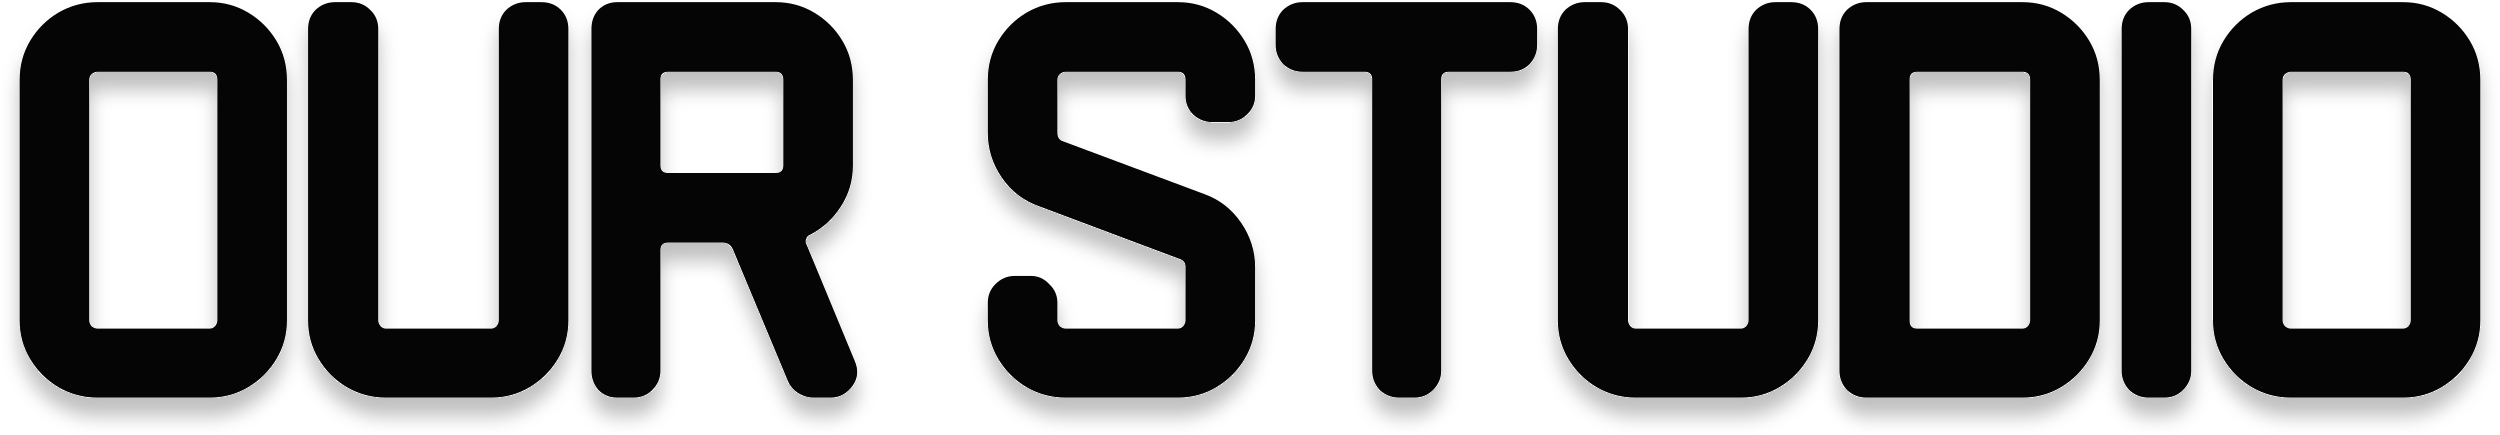
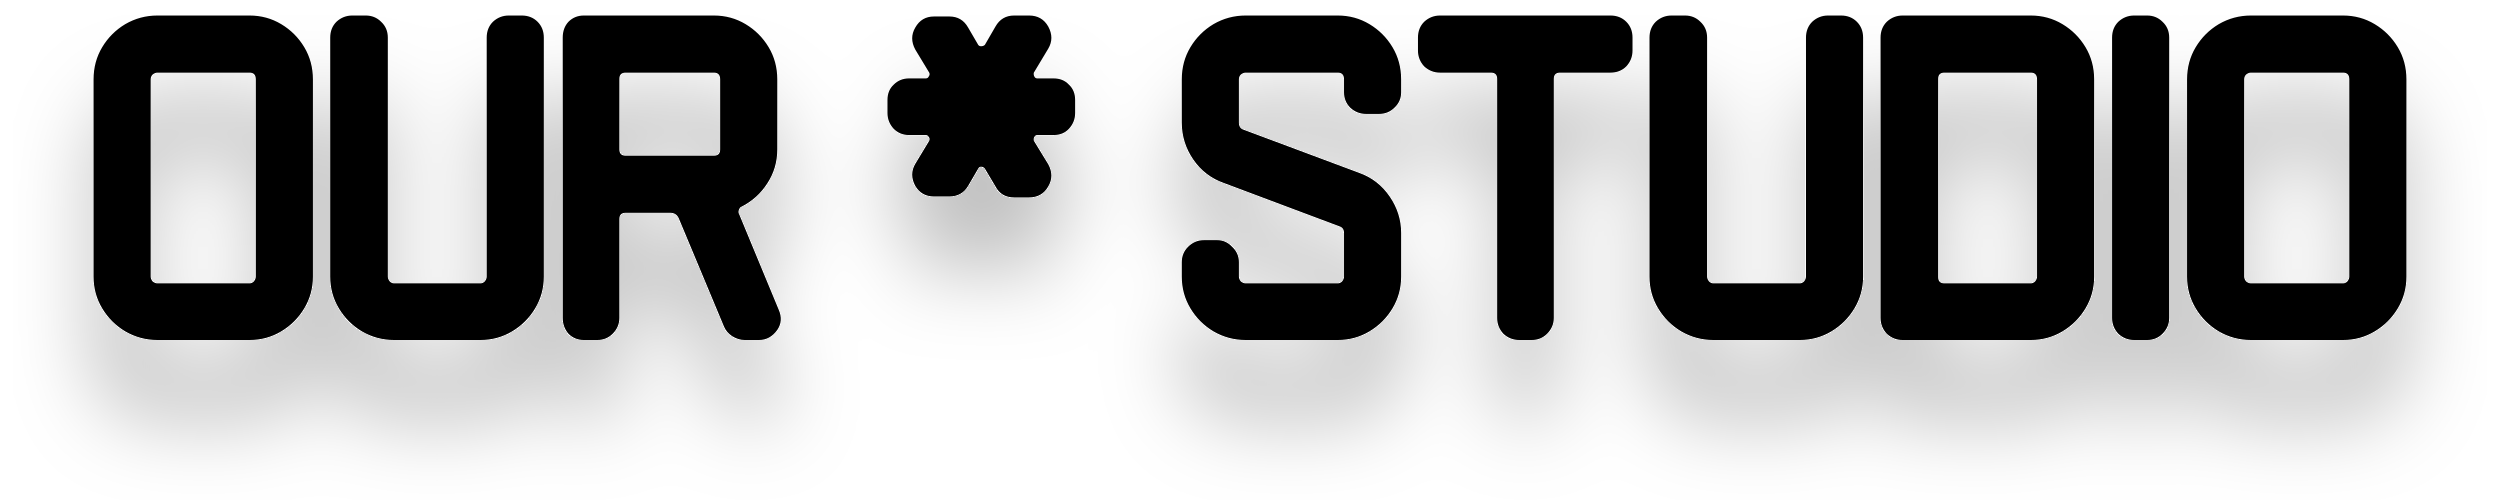
- <svg xmlns="http://www.w3.org/2000/svg" width="547" height="95" viewBox="0 0 547 95" fill="none">
-   <g opacity="0.98" filter="url(#filter0_d_1_2)">
-     <path d="M62.789 70.104C62.789 73.176 62.021 75.992 60.485 78.552C58.949 81.112 56.901 83.16 54.341 84.696C51.781 86.232 48.965 87 45.893 87H21.317C18.245 87 15.386 86.232 12.741 84.696C10.181 83.16 8.133 81.112 6.597 78.552C5.061 75.992 4.293 73.176 4.293 70.104V17.496C4.293 14.339 5.061 11.48 6.597 8.92C8.133 6.36 10.181 4.312 12.741 2.776C15.386 1.24 18.245 0.472 21.317 0.472H45.893C48.965 0.472 51.781 1.24 54.341 2.776C56.901 4.312 58.949 6.36 60.485 8.92C62.021 11.48 62.789 14.339 62.789 17.496V70.104ZM47.557 70.104V17.496C47.557 16.301 47.002 15.704 45.893 15.704H21.317C20.89 15.704 20.464 15.875 20.037 16.216C19.696 16.557 19.525 16.984 19.525 17.496V70.104C19.525 70.531 19.696 70.957 20.037 71.384C20.464 71.725 20.89 71.896 21.317 71.896H45.893C46.32 71.896 46.704 71.725 47.045 71.384C47.386 70.957 47.557 70.531 47.557 70.104ZM124.365 70.104C124.365 73.176 123.597 75.992 122.061 78.552C120.525 81.112 118.477 83.16 115.917 84.696C113.357 86.232 110.541 87 107.469 87H84.429C81.357 87 78.498 86.232 75.853 84.696C73.293 83.16 71.245 81.112 69.709 78.552C68.173 75.992 67.405 73.176 67.405 70.104V6.36C67.405 4.653 67.96 3.245 69.069 2.136C70.264 1.027 71.672 0.472 73.293 0.472H76.877C78.498 0.472 79.864 1.027 80.973 2.136C82.168 3.245 82.765 4.653 82.765 6.36V70.104C82.765 70.531 82.936 70.957 83.277 71.384C83.618 71.725 84.002 71.896 84.429 71.896H107.469C107.896 71.896 108.28 71.725 108.621 71.384C108.962 70.957 109.133 70.531 109.133 70.104V6.36C109.133 4.653 109.688 3.245 110.797 2.136C111.992 1.027 113.4 0.472 115.021 0.472H118.477C120.184 0.472 121.592 1.027 122.701 2.136C123.81 3.245 124.365 4.653 124.365 6.36V70.104ZM187.004 78.936C187.857 80.899 187.729 82.691 186.62 84.312C185.34 86.104 183.719 87 181.756 87H177.916C176.807 87 175.697 86.659 174.588 85.976C173.564 85.293 172.839 84.44 172.412 83.416L160.38 54.616C159.953 53.592 159.185 53.08 158.076 53.08H146.172C145.063 53.08 144.508 53.635 144.508 54.744V81.112C144.508 82.733 143.911 84.141 142.716 85.336C141.607 86.445 140.241 87 138.62 87H135.036C133.415 87 132.049 86.445 130.94 85.336C129.916 84.141 129.404 82.733 129.404 81.112V6.36C129.404 4.653 129.916 3.245 130.94 2.136C132.049 1.027 133.415 0.472 135.036 0.472H169.724C172.796 0.472 175.612 1.24 178.172 2.776C180.732 4.312 182.78 6.36 184.316 8.92C185.852 11.48 186.62 14.339 186.62 17.496V36.184C186.62 39.512 185.724 42.541 183.932 45.272C182.225 47.917 179.964 49.965 177.148 51.416C176.807 51.501 176.551 51.8 176.38 52.312C176.209 52.739 176.252 53.165 176.508 53.592L187.004 78.936ZM171.388 36.184V17.496C171.388 16.301 170.833 15.704 169.724 15.704H146.172C145.063 15.704 144.508 16.259 144.508 17.368V36.184C144.508 37.293 145.063 37.848 146.172 37.848H169.724C170.833 37.848 171.388 37.293 171.388 36.184ZM274.624 70.104C274.624 73.176 273.856 75.992 272.32 78.552C270.784 81.112 268.736 83.16 266.176 84.696C263.616 86.232 260.8 87 257.728 87H233.152C230.08 87 227.221 86.232 224.576 84.696C222.016 83.16 219.968 81.112 218.432 78.552C216.896 75.992 216.128 73.176 216.128 70.104V66.264C216.128 64.643 216.683 63.277 217.792 62.168C218.987 60.973 220.395 60.376 222.016 60.376H225.6C227.136 60.376 228.459 60.973 229.568 62.168C230.763 63.277 231.36 64.643 231.36 66.264V70.104C231.36 70.531 231.531 70.957 231.872 71.384C232.299 71.725 232.725 71.896 233.152 71.896H257.728C258.155 71.896 258.539 71.725 258.88 71.384C259.221 70.957 259.392 70.531 259.392 70.104V58.456C259.392 57.517 258.965 56.92 258.112 56.664L227.392 45.144C223.979 43.949 221.248 41.859 219.2 38.872C217.152 35.885 216.128 32.6 216.128 29.016V17.496C216.128 14.339 216.896 11.48 218.432 8.92C219.968 6.36 222.016 4.312 224.576 2.776C227.221 1.24 230.08 0.472 233.152 0.472H257.728C260.8 0.472 263.616 1.24 266.176 2.776C268.736 4.312 270.784 6.36 272.32 8.92C273.856 11.48 274.624 14.339 274.624 17.496V20.952C274.624 22.573 274.027 23.939 272.832 25.048C271.723 26.157 270.357 26.712 268.736 26.712H265.28C263.659 26.712 262.251 26.157 261.056 25.048C259.947 23.939 259.392 22.573 259.392 20.952V17.496C259.392 16.301 258.837 15.704 257.728 15.704H233.152C232.725 15.704 232.299 15.875 231.872 16.216C231.531 16.557 231.36 16.984 231.36 17.496V29.016C231.36 30.04 231.787 30.68 232.64 30.936L263.488 42.456C266.816 43.651 269.504 45.741 271.552 48.728C273.6 51.715 274.624 54.957 274.624 58.456V70.104ZM336.328 9.816C336.328 11.437 335.773 12.845 334.664 14.04C333.555 15.149 332.147 15.704 330.44 15.704H317C315.891 15.704 315.336 16.259 315.336 17.368V81.112C315.336 82.733 314.739 84.141 313.544 85.336C312.435 86.445 311.069 87 309.448 87H306.12C304.499 87 303.091 86.445 301.896 85.336C300.787 84.141 300.232 82.733 300.232 81.112V17.368C300.232 16.259 299.677 15.704 298.568 15.704H285C283.379 15.704 281.971 15.149 280.776 14.04C279.667 12.845 279.112 11.437 279.112 9.816V6.36C279.112 4.653 279.667 3.245 280.776 2.136C281.971 1.027 283.379 0.472 285 0.472H330.44C332.147 0.472 333.555 1.027 334.664 2.136C335.773 3.245 336.328 4.653 336.328 6.36V9.816ZM397.815 70.104C397.815 73.176 397.047 75.992 395.511 78.552C393.975 81.112 391.927 83.16 389.367 84.696C386.807 86.232 383.991 87 380.919 87H357.879C354.807 87 351.948 86.232 349.303 84.696C346.743 83.16 344.695 81.112 343.159 78.552C341.623 75.992 340.855 73.176 340.855 70.104V6.36C340.855 4.653 341.41 3.245 342.519 2.136C343.714 1.027 345.122 0.472 346.743 0.472H350.327C351.948 0.472 353.314 1.027 354.423 2.136C355.618 3.245 356.215 4.653 356.215 6.36V70.104C356.215 70.531 356.386 70.957 356.727 71.384C357.068 71.725 357.452 71.896 357.879 71.896H380.919C381.346 71.896 381.73 71.725 382.071 71.384C382.412 70.957 382.583 70.531 382.583 70.104V6.36C382.583 4.653 383.138 3.245 384.247 2.136C385.442 1.027 386.85 0.472 388.471 0.472H391.927C393.634 0.472 395.042 1.027 396.151 2.136C397.26 3.245 397.815 4.653 397.815 6.36V70.104ZM459.43 70.104C459.43 73.176 458.662 75.992 457.126 78.552C455.59 81.112 453.542 83.16 450.982 84.696C448.422 86.232 445.606 87 442.534 87H408.358C406.737 87 405.329 86.445 404.134 85.336C403.025 84.141 402.47 82.733 402.47 81.112V6.36C402.47 4.653 403.025 3.245 404.134 2.136C405.329 1.027 406.737 0.472 408.358 0.472H442.534C445.606 0.472 448.422 1.24 450.982 2.776C453.542 4.312 455.59 6.36 457.126 8.92C458.662 11.48 459.43 14.339 459.43 17.496V70.104ZM444.198 70.104V17.496C444.198 16.301 443.643 15.704 442.534 15.704H419.494C418.385 15.704 417.83 16.259 417.83 17.368V70.232C417.83 71.341 418.385 71.896 419.494 71.896H442.534C442.961 71.896 443.345 71.725 443.686 71.384C444.027 70.957 444.198 70.531 444.198 70.104ZM479.445 81.112C479.445 82.733 478.848 84.141 477.653 85.336C476.544 86.445 475.178 87 473.557 87H470.101C468.48 87 467.072 86.445 465.877 85.336C464.768 84.141 464.213 82.733 464.213 81.112V6.36C464.213 4.653 464.768 3.245 465.877 2.136C467.072 1.027 468.48 0.472 470.101 0.472H473.557C475.178 0.472 476.544 1.027 477.653 2.136C478.848 3.245 479.445 4.653 479.445 6.36V81.112ZM542.699 70.104C542.699 73.176 541.931 75.992 540.395 78.552C538.859 81.112 536.811 83.16 534.251 84.696C531.691 86.232 528.875 87 525.803 87H501.227C498.155 87 495.296 86.232 492.651 84.696C490.091 83.16 488.043 81.112 486.507 78.552C484.971 75.992 484.203 73.176 484.203 70.104V17.496C484.203 14.339 484.971 11.48 486.507 8.92C488.043 6.36 490.091 4.312 492.651 2.776C495.296 1.24 498.155 0.472 501.227 0.472H525.803C528.875 0.472 531.691 1.24 534.251 2.776C536.811 4.312 538.859 6.36 540.395 8.92C541.931 11.48 542.699 14.339 542.699 17.496V70.104ZM527.467 70.104V17.496C527.467 16.301 526.912 15.704 525.803 15.704H501.227C500.8 15.704 500.374 15.875 499.947 16.216C499.606 16.557 499.435 16.984 499.435 17.496V70.104C499.435 70.531 499.606 70.957 499.947 71.384C500.374 71.725 500.8 71.896 501.227 71.896H525.803C526.23 71.896 526.614 71.725 526.955 71.384C527.296 70.957 527.467 70.531 527.467 70.104Z" fill="black" />
+ <svg xmlns="http://www.w3.org/2000/svg" width="125" height="25" viewBox="0 0 125 25" fill="none">
+   <g filter="url(#filter0_d_1_2)">
+     <path d="M15.646 13.832C15.646 14.408 15.502 14.936 15.214 15.416C14.926 15.896 14.542 16.28 14.062 16.568C13.582 16.856 13.054 17 12.478 17H7.87C7.294 17 6.758 16.856 6.262 16.568C5.782 16.28 5.398 15.896 5.11 15.416C4.822 14.936 4.678 14.408 4.678 13.832V3.968C4.678 3.376 4.822 2.84 5.11 2.36C5.398 1.88 5.782 1.496 6.262 1.208C6.758 0.92 7.294 0.776 7.87 0.776H12.478C13.054 0.776 13.582 0.92 14.062 1.208C14.542 1.496 14.926 1.88 15.214 2.36C15.502 2.84 15.646 3.376 15.646 3.968V13.832ZM12.79 13.832V3.968C12.79 3.744 12.686 3.632 12.478 3.632H7.87C7.79 3.632 7.71 3.664 7.63 3.728C7.566 3.792 7.534 3.872 7.534 3.968V13.832C7.534 13.912 7.566 13.992 7.63 14.072C7.71 14.136 7.79 14.168 7.87 14.168H12.478C12.558 14.168 12.63 14.136 12.694 14.072C12.758 13.992 12.79 13.912 12.79 13.832ZM27.191 13.832C27.191 14.408 27.047 14.936 26.759 15.416C26.471 15.896 26.087 16.28 25.607 16.568C25.127 16.856 24.599 17 24.023 17H19.703C19.127 17 18.591 16.856 18.095 16.568C17.615 16.28 17.231 15.896 16.943 15.416C16.655 14.936 16.511 14.408 16.511 13.832V1.88C16.511 1.56 16.615 1.296 16.823 1.088C17.047 0.88 17.311 0.776 17.615 0.776H18.287C18.591 0.776 18.847 0.88 19.055 1.088C19.279 1.296 19.391 1.56 19.391 1.88V13.832C19.391 13.912 19.423 13.992 19.487 14.072C19.551 14.136 19.623 14.168 19.703 14.168H24.023C24.103 14.168 24.175 14.136 24.239 14.072C24.303 13.992 24.335 13.912 24.335 13.832V1.88C24.335 1.56 24.439 1.296 24.647 1.088C24.871 0.88 25.135 0.776 25.439 0.776H26.087C26.407 0.776 26.671 0.88 26.879 1.088C27.087 1.296 27.191 1.56 27.191 1.88V13.832ZM38.936 15.488C39.096 15.856 39.072 16.192 38.864 16.496C38.624 16.832 38.32 17 37.952 17H37.232C37.024 17 36.816 16.936 36.608 16.808C36.416 16.68 36.28 16.52 36.2 16.328L33.944 10.928C33.864 10.736 33.72 10.64 33.512 10.64H31.28C31.072 10.64 30.968 10.744 30.968 10.952V15.896C30.968 16.2 30.856 16.464 30.632 16.688C30.424 16.896 30.168 17 29.864 17H29.192C28.888 17 28.632 16.896 28.424 16.688C28.232 16.464 28.136 16.2 28.136 15.896V1.88C28.136 1.56 28.232 1.296 28.424 1.088C28.632 0.88 28.888 0.776 29.192 0.776H35.696C36.272 0.776 36.8 0.92 37.28 1.208C37.76 1.496 38.144 1.88 38.432 2.36C38.72 2.84 38.864 3.376 38.864 3.968V7.472C38.864 8.096 38.696 8.664 38.36 9.176C38.04 9.672 37.616 10.056 37.088 10.328C37.024 10.344 36.976 10.4 36.944 10.496C36.912 10.576 36.92 10.656 36.968 10.736L38.936 15.488ZM36.008 7.472V3.968C36.008 3.744 35.904 3.632 35.696 3.632H31.28C31.072 3.632 30.968 3.736 30.968 3.944V7.472C30.968 7.68 31.072 7.784 31.28 7.784H35.696C35.904 7.784 36.008 7.68 36.008 7.472ZM53.757 5.648C53.757 5.952 53.653 6.216 53.445 6.44C53.253 6.648 52.997 6.752 52.677 6.752H51.861C51.797 6.752 51.749 6.784 51.717 6.848C51.685 6.896 51.677 6.96 51.693 7.04L52.413 8.216C52.621 8.6 52.621 8.968 52.413 9.32C52.205 9.688 51.885 9.872 51.453 9.872H50.709C50.277 9.872 49.965 9.688 49.773 9.32L49.245 8.432C49.197 8.368 49.133 8.336 49.053 8.336C48.989 8.336 48.941 8.368 48.909 8.432L48.405 9.296C48.197 9.648 47.885 9.824 47.469 9.824H46.701C46.285 9.824 45.973 9.648 45.765 9.296C45.557 8.912 45.557 8.544 45.765 8.192L46.461 7.04C46.493 6.96 46.485 6.896 46.437 6.848C46.405 6.784 46.357 6.752 46.293 6.752H45.453C45.149 6.752 44.893 6.648 44.685 6.44C44.477 6.216 44.373 5.952 44.373 5.648V5C44.373 4.68 44.477 4.424 44.685 4.232C44.893 4.024 45.149 3.92 45.453 3.92H46.293C46.357 3.92 46.405 3.888 46.437 3.824C46.485 3.76 46.493 3.696 46.461 3.632L45.765 2.48C45.557 2.096 45.557 1.728 45.765 1.376C45.973 1.008 46.285 0.824 46.701 0.824H47.469C47.885 0.824 48.197 1.008 48.405 1.376L48.909 2.24C48.941 2.288 48.989 2.312 49.053 2.312C49.133 2.312 49.197 2.288 49.245 2.24L49.773 1.328C49.981 0.96 50.293 0.776 50.709 0.776H51.453C51.885 0.776 52.205 0.96 52.413 1.328C52.621 1.712 52.621 2.08 52.413 2.432L51.693 3.632C51.677 3.696 51.685 3.76 51.717 3.824C51.749 3.888 51.797 3.92 51.861 3.92H52.677C52.997 3.92 53.253 4.024 53.445 4.232C53.653 4.424 53.757 4.68 53.757 5V5.648ZM70.057 13.832C70.057 14.408 69.913 14.936 69.625 15.416C69.337 15.896 68.953 16.28 68.473 16.568C67.993 16.856 67.465 17 66.889 17H62.281C61.705 17 61.169 16.856 60.673 16.568C60.193 16.28 59.809 15.896 59.521 15.416C59.233 14.936 59.089 14.408 59.089 13.832V13.112C59.089 12.808 59.193 12.552 59.401 12.344C59.625 12.12 59.889 12.008 60.193 12.008H60.865C61.153 12.008 61.401 12.12 61.609 12.344C61.833 12.552 61.945 12.808 61.945 13.112V13.832C61.945 13.912 61.977 13.992 62.041 14.072C62.121 14.136 62.201 14.168 62.281 14.168H66.889C66.969 14.168 67.041 14.136 67.105 14.072C67.169 13.992 67.201 13.912 67.201 13.832V11.648C67.201 11.472 67.121 11.36 66.961 11.312L61.201 9.152C60.561 8.928 60.049 8.536 59.665 7.976C59.281 7.416 59.089 6.8 59.089 6.128V3.968C59.089 3.376 59.233 2.84 59.521 2.36C59.809 1.88 60.193 1.496 60.673 1.208C61.169 0.92 61.705 0.776 62.281 0.776H66.889C67.465 0.776 67.993 0.92 68.473 1.208C68.953 1.496 69.337 1.88 69.625 2.36C69.913 2.84 70.057 3.376 70.057 3.968V4.616C70.057 4.92 69.945 5.176 69.721 5.384C69.513 5.592 69.257 5.696 68.953 5.696H68.305C68.001 5.696 67.737 5.592 67.513 5.384C67.305 5.176 67.201 4.92 67.201 4.616V3.968C67.201 3.744 67.097 3.632 66.889 3.632H62.281C62.201 3.632 62.121 3.664 62.041 3.728C61.977 3.792 61.945 3.872 61.945 3.968V6.128C61.945 6.32 62.025 6.44 62.185 6.488L67.969 8.648C68.593 8.872 69.097 9.264 69.481 9.824C69.865 10.384 70.057 10.992 70.057 11.648V13.832ZM81.626 2.528C81.626 2.832 81.522 3.096 81.314 3.32C81.106 3.528 80.842 3.632 80.522 3.632H78.002C77.794 3.632 77.69 3.736 77.69 3.944V15.896C77.69 16.2 77.578 16.464 77.354 16.688C77.146 16.896 76.89 17 76.586 17H75.962C75.658 17 75.394 16.896 75.17 16.688C74.962 16.464 74.858 16.2 74.858 15.896V3.944C74.858 3.736 74.754 3.632 74.546 3.632H72.002C71.698 3.632 71.434 3.528 71.21 3.32C71.002 3.096 70.898 2.832 70.898 2.528V1.88C70.898 1.56 71.002 1.296 71.21 1.088C71.434 0.88 71.698 0.776 72.002 0.776H80.522C80.842 0.776 81.106 0.88 81.314 1.088C81.522 1.296 81.626 1.56 81.626 1.88V2.528ZM93.155 13.832C93.155 14.408 93.011 14.936 92.723 15.416C92.435 15.896 92.051 16.28 91.571 16.568C91.091 16.856 90.563 17 89.987 17H85.667C85.091 17 84.555 16.856 84.059 16.568C83.579 16.28 83.195 15.896 82.907 15.416C82.619 14.936 82.475 14.408 82.475 13.832V1.88C82.475 1.56 82.579 1.296 82.787 1.088C83.011 0.88 83.275 0.776 83.579 0.776H84.251C84.555 0.776 84.811 0.88 85.019 1.088C85.243 1.296 85.355 1.56 85.355 1.88V13.832C85.355 13.912 85.387 13.992 85.451 14.072C85.515 14.136 85.587 14.168 85.667 14.168H89.987C90.067 14.168 90.139 14.136 90.203 14.072C90.267 13.992 90.299 13.912 90.299 13.832V1.88C90.299 1.56 90.403 1.296 90.611 1.088C90.835 0.88 91.099 0.776 91.403 0.776H92.051C92.371 0.776 92.635 0.88 92.843 1.088C93.051 1.296 93.155 1.56 93.155 1.88V13.832ZM104.708 13.832C104.708 14.408 104.564 14.936 104.276 15.416C103.988 15.896 103.604 16.28 103.124 16.568C102.644 16.856 102.116 17 101.54 17H95.132C94.828 17 94.564 16.896 94.34 16.688C94.132 16.464 94.028 16.2 94.028 15.896V1.88C94.028 1.56 94.132 1.296 94.34 1.088C94.564 0.88 94.828 0.776 95.132 0.776H101.54C102.116 0.776 102.644 0.92 103.124 1.208C103.604 1.496 103.988 1.88 104.276 2.36C104.564 2.84 104.708 3.376 104.708 3.968V13.832ZM101.852 13.832V3.968C101.852 3.744 101.748 3.632 101.54 3.632H97.22C97.012 3.632 96.908 3.736 96.908 3.944V13.856C96.908 14.064 97.012 14.168 97.22 14.168H101.54C101.62 14.168 101.692 14.136 101.756 14.072C101.82 13.992 101.852 13.912 101.852 13.832ZM108.46 15.896C108.46 16.2 108.348 16.464 108.124 16.688C107.916 16.896 107.66 17 107.356 17H106.708C106.404 17 106.14 16.896 105.916 16.688C105.708 16.464 105.604 16.2 105.604 15.896V1.88C105.604 1.56 105.708 1.296 105.916 1.088C106.14 0.88 106.404 0.776 106.708 0.776H107.356C107.66 0.776 107.916 0.88 108.124 1.088C108.348 1.296 108.46 1.56 108.46 1.88V15.896ZM120.321 13.832C120.321 14.408 120.177 14.936 119.889 15.416C119.601 15.896 119.217 16.28 118.737 16.568C118.257 16.856 117.729 17 117.153 17H112.545C111.969 17 111.433 16.856 110.937 16.568C110.457 16.28 110.073 15.896 109.785 15.416C109.497 14.936 109.353 14.408 109.353 13.832V3.968C109.353 3.376 109.497 2.84 109.785 2.36C110.073 1.88 110.457 1.496 110.937 1.208C111.433 0.92 111.969 0.776 112.545 0.776H117.153C117.729 0.776 118.257 0.92 118.737 1.208C119.217 1.496 119.601 1.88 119.889 2.36C120.177 2.84 120.321 3.376 120.321 3.968V13.832ZM117.465 13.832V3.968C117.465 3.744 117.361 3.632 117.153 3.632H112.545C112.465 3.632 112.385 3.664 112.305 3.728C112.241 3.792 112.209 3.872 112.209 3.968V13.832C112.209 13.912 112.241 13.992 112.305 14.072C112.385 14.136 112.465 14.168 112.545 14.168H117.153C117.233 14.168 117.305 14.136 117.369 14.072C117.433 13.992 117.465 13.912 117.465 13.832Z" fill="black" />
  </g>
  <defs>
-     <filter id="filter0_d_1_2" x="0.293" y="0.472" width="546.406" height="94.528" filterUnits="userSpaceOnUse" color-interpolation-filters="sRGB">
+     <filter id="filter0_d_1_2" x="0.678" y="0.776" width="123.643" height="24.224" filterUnits="userSpaceOnUse" color-interpolation-filters="sRGB">
      <feFlood flood-opacity="0" result="BackgroundImageFix" />
      <feColorMatrix in="SourceAlpha" type="matrix" values="0 0 0 0 0 0 0 0 0 0 0 0 0 0 0 0 0 0 127 0" result="hardAlpha" />
      <feOffset dy="4" />
      <feGaussianBlur stdDeviation="2" />
      <feComposite in2="hardAlpha" operator="out" />
      <feColorMatrix type="matrix" values="0 0 0 0 0 0 0 0 0 0 0 0 0 0 0 0 0 0 0.25 0" />
      <feBlend mode="normal" in2="BackgroundImageFix" result="effect1_dropShadow_1_2" />
      <feBlend mode="normal" in="SourceGraphic" in2="effect1_dropShadow_1_2" result="shape" />
    </filter>
  </defs>
</svg>
